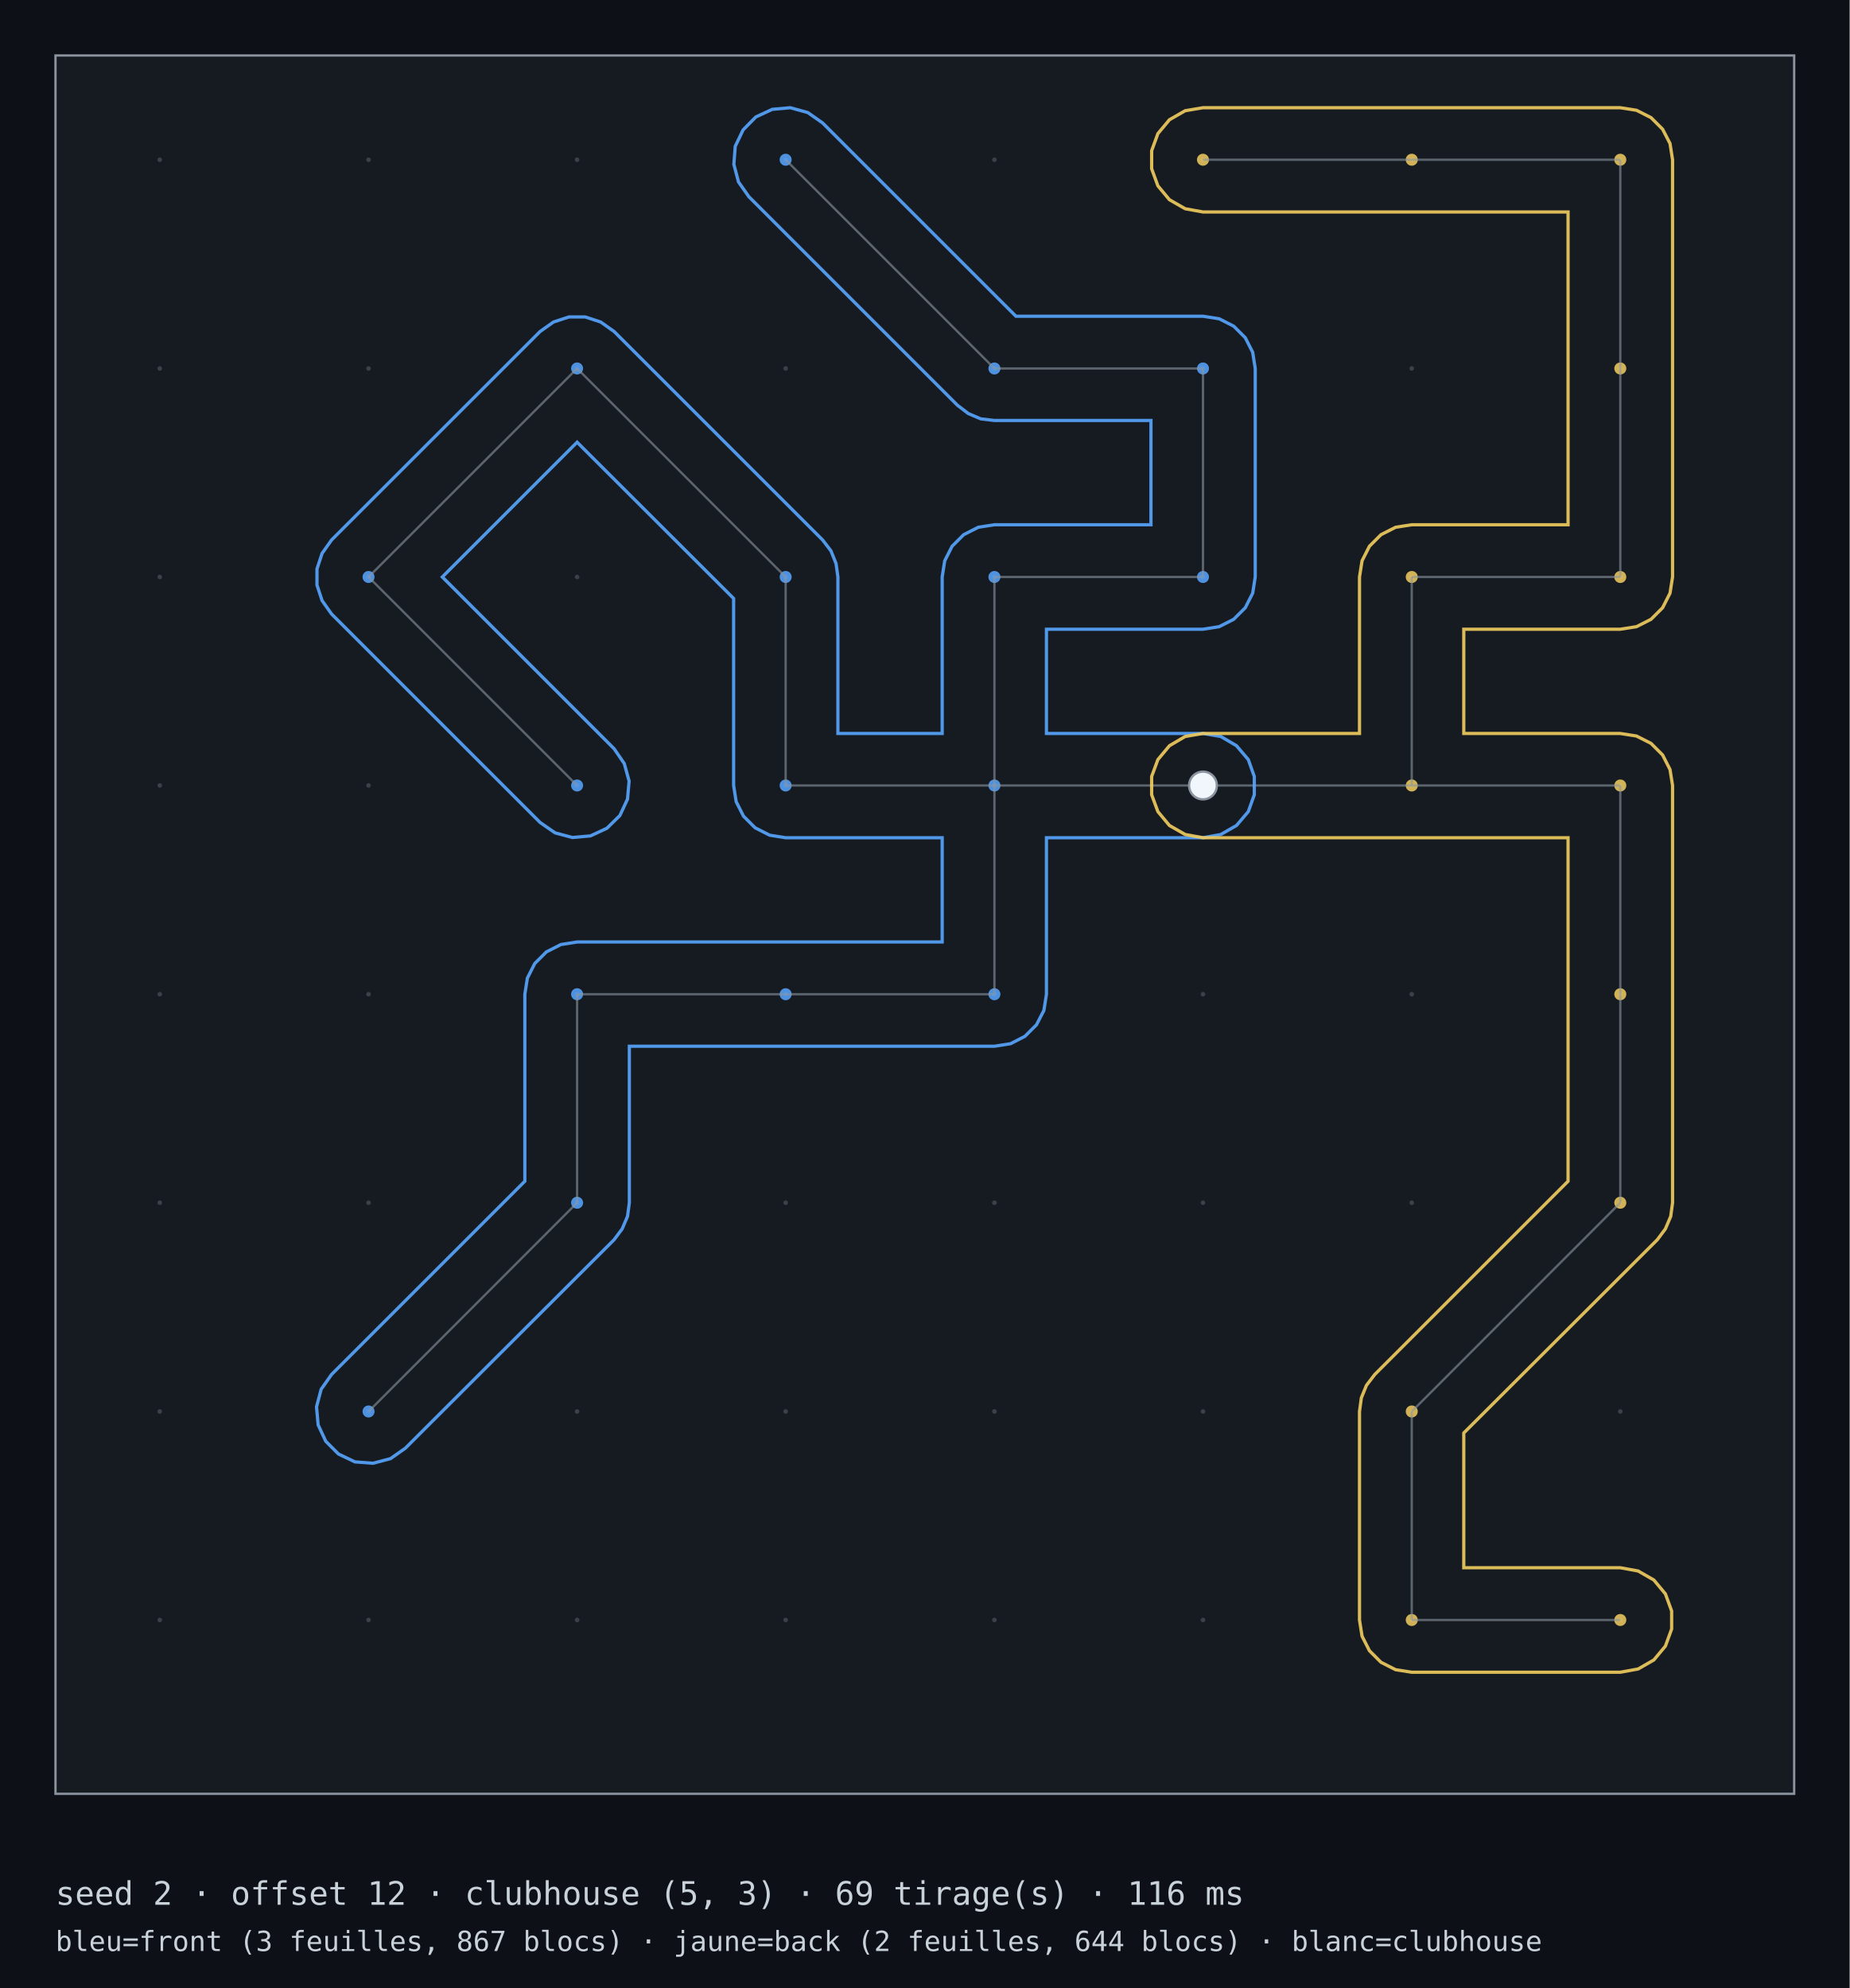
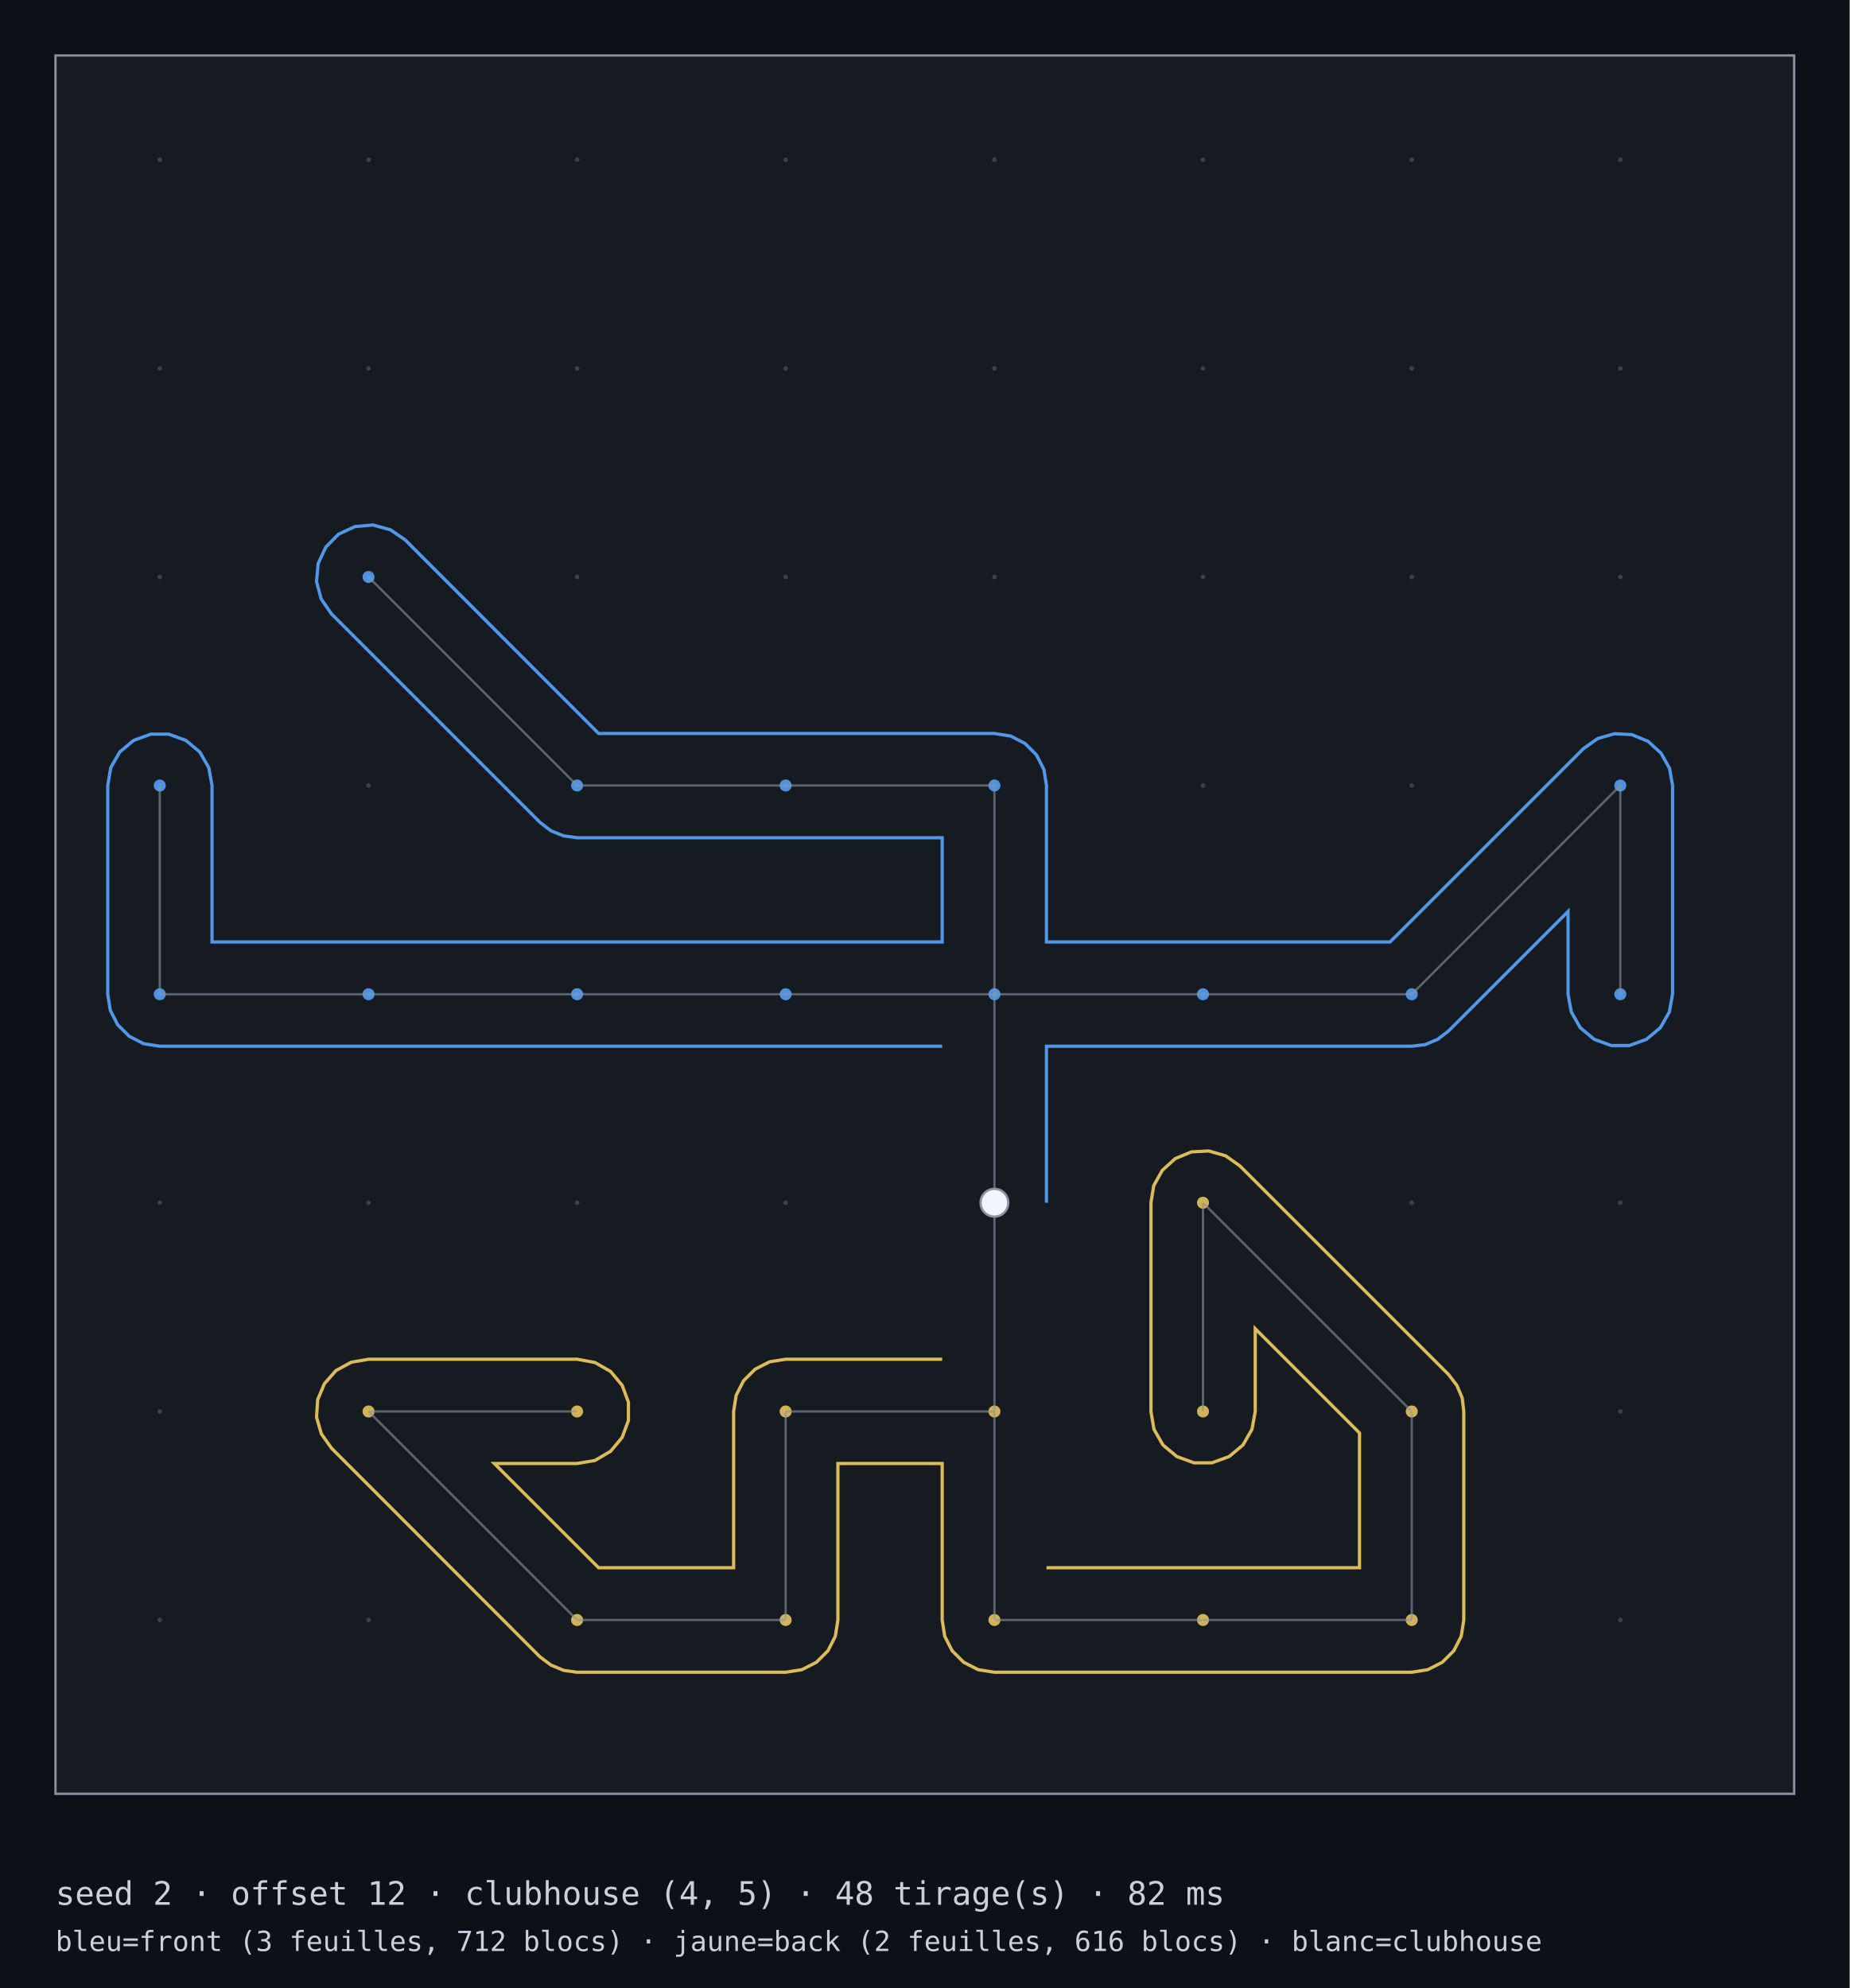
<svg xmlns="http://www.w3.org/2000/svg" width="800" height="860">
  <rect width="100%" height="100%" fill="#0d1117" />
  <rect x="24" y="24" width="752.0" height="752.0" fill="#161b22" stroke="#8b949e" />
  <style>text{font-family:monospace;fill:#c9d1d9}</style>
  <circle cx="69.1" cy="69.1" r="1.0" fill="#3b4049" />
  <circle cx="69.1" cy="159.4" r="1.0" fill="#3b4049" />
  <circle cx="69.1" cy="249.6" r="1.0" fill="#3b4049" />
  <circle cx="69.1" cy="339.8" r="1.0" fill="#3b4049" />
  <circle cx="69.1" cy="430.1" r="1.0" fill="#3b4049" />
  <circle cx="69.1" cy="520.3" r="1.0" fill="#3b4049" />
  <circle cx="69.1" cy="610.6" r="1.0" fill="#3b4049" />
  <circle cx="69.1" cy="700.8" r="1.0" fill="#3b4049" />
  <circle cx="159.4" cy="69.1" r="1.0" fill="#3b4049" />
  <circle cx="159.4" cy="159.4" r="1.0" fill="#3b4049" />
  <circle cx="159.4" cy="249.6" r="1.0" fill="#3b4049" />
  <circle cx="159.4" cy="339.8" r="1.0" fill="#3b4049" />
  <circle cx="159.4" cy="430.1" r="1.0" fill="#3b4049" />
  <circle cx="159.4" cy="520.3" r="1.0" fill="#3b4049" />
  <circle cx="159.4" cy="610.6" r="1.0" fill="#3b4049" />
  <circle cx="159.4" cy="700.8" r="1.0" fill="#3b4049" />
  <circle cx="249.6" cy="69.1" r="1.0" fill="#3b4049" />
  <circle cx="249.6" cy="159.4" r="1.0" fill="#3b4049" />
  <circle cx="249.6" cy="249.6" r="1.0" fill="#3b4049" />
  <circle cx="249.6" cy="339.8" r="1.0" fill="#3b4049" />
  <circle cx="249.6" cy="430.1" r="1.0" fill="#3b4049" />
  <circle cx="249.6" cy="520.3" r="1.0" fill="#3b4049" />
  <circle cx="249.6" cy="610.6" r="1.0" fill="#3b4049" />
  <circle cx="249.6" cy="700.8" r="1.0" fill="#3b4049" />
  <circle cx="339.8" cy="69.1" r="1.0" fill="#3b4049" />
  <circle cx="339.8" cy="159.4" r="1.0" fill="#3b4049" />
  <circle cx="339.8" cy="249.6" r="1.0" fill="#3b4049" />
  <circle cx="339.8" cy="339.8" r="1.0" fill="#3b4049" />
  <circle cx="339.8" cy="430.1" r="1.0" fill="#3b4049" />
  <circle cx="339.8" cy="520.3" r="1.0" fill="#3b4049" />
  <circle cx="339.8" cy="610.6" r="1.0" fill="#3b4049" />
  <circle cx="339.8" cy="700.8" r="1.0" fill="#3b4049" />
  <circle cx="430.1" cy="69.1" r="1.0" fill="#3b4049" />
  <circle cx="430.1" cy="159.4" r="1.0" fill="#3b4049" />
  <circle cx="430.1" cy="249.6" r="1.0" fill="#3b4049" />
  <circle cx="430.1" cy="339.8" r="1.0" fill="#3b4049" />
  <circle cx="430.1" cy="430.1" r="1.0" fill="#3b4049" />
  <circle cx="430.1" cy="520.3" r="1.0" fill="#3b4049" />
  <circle cx="430.1" cy="610.6" r="1.0" fill="#3b4049" />
  <circle cx="430.1" cy="700.8" r="1.0" fill="#3b4049" />
  <circle cx="520.3" cy="69.1" r="1.0" fill="#3b4049" />
  <circle cx="520.3" cy="159.4" r="1.0" fill="#3b4049" />
  <circle cx="520.3" cy="249.6" r="1.0" fill="#3b4049" />
  <circle cx="520.3" cy="339.8" r="1.0" fill="#3b4049" />
  <circle cx="520.3" cy="430.1" r="1.0" fill="#3b4049" />
  <circle cx="520.3" cy="520.3" r="1.0" fill="#3b4049" />
  <circle cx="520.3" cy="610.6" r="1.0" fill="#3b4049" />
  <circle cx="520.3" cy="700.8" r="1.0" fill="#3b4049" />
  <circle cx="610.6" cy="69.1" r="1.0" fill="#3b4049" />
  <circle cx="610.6" cy="159.4" r="1.0" fill="#3b4049" />
  <circle cx="610.6" cy="249.6" r="1.0" fill="#3b4049" />
  <circle cx="610.6" cy="339.8" r="1.0" fill="#3b4049" />
  <circle cx="610.6" cy="430.1" r="1.0" fill="#3b4049" />
  <circle cx="610.6" cy="520.3" r="1.0" fill="#3b4049" />
  <circle cx="610.6" cy="610.6" r="1.0" fill="#3b4049" />
  <circle cx="610.6" cy="700.8" r="1.0" fill="#3b4049" />
  <circle cx="700.8" cy="69.1" r="1.0" fill="#3b4049" />
  <circle cx="700.8" cy="159.4" r="1.0" fill="#3b4049" />
  <circle cx="700.8" cy="249.6" r="1.0" fill="#3b4049" />
  <circle cx="700.8" cy="339.8" r="1.0" fill="#3b4049" />
  <circle cx="700.8" cy="430.1" r="1.0" fill="#3b4049" />
  <circle cx="700.8" cy="520.3" r="1.0" fill="#3b4049" />
  <circle cx="700.8" cy="610.6" r="1.0" fill="#3b4049" />
  <circle cx="700.8" cy="700.8" r="1.0" fill="#3b4049" />
+   <circle cx="430.1" cy="430.1" r="2.6" fill="#58a6ff" fill-opacity="0.85" />
  <circle cx="430.1" cy="339.8" r="2.6" fill="#58a6ff" fill-opacity="0.85" />
-   <circle cx="430.1" cy="249.6" r="2.6" fill="#58a6ff" fill-opacity="0.85" />
+   <circle cx="339.8" cy="430.1" r="2.6" fill="#58a6ff" fill-opacity="0.85" />
+   <circle cx="520.3" cy="430.1" r="2.6" fill="#58a6ff" fill-opacity="0.85" />
+   <circle cx="610.6" cy="430.1" r="2.6" fill="#58a6ff" fill-opacity="0.85" />
+   <circle cx="700.8" cy="339.8" r="2.6" fill="#58a6ff" fill-opacity="0.85" />
+   <circle cx="700.8" cy="430.1" r="2.6" fill="#58a6ff" fill-opacity="0.85" />
+   <circle cx="249.6" cy="430.1" r="2.6" fill="#58a6ff" fill-opacity="0.85" />
+   <circle cx="159.4" cy="430.1" r="2.6" fill="#58a6ff" fill-opacity="0.85" />
+   <circle cx="69.1" cy="430.1" r="2.6" fill="#58a6ff" fill-opacity="0.85" />
+   <circle cx="69.1" cy="339.8" r="2.6" fill="#58a6ff" fill-opacity="0.85" />
  <circle cx="339.8" cy="339.8" r="2.6" fill="#58a6ff" fill-opacity="0.85" />
-   <circle cx="430.1" cy="430.1" r="2.6" fill="#58a6ff" fill-opacity="0.85" />
-   <circle cx="339.8" cy="430.1" r="2.6" fill="#58a6ff" fill-opacity="0.85" />
-   <circle cx="249.6" cy="430.1" r="2.6" fill="#58a6ff" fill-opacity="0.85" />
-   <circle cx="249.6" cy="520.3" r="2.6" fill="#58a6ff" fill-opacity="0.85" />
-   <circle cx="159.4" cy="610.6" r="2.6" fill="#58a6ff" fill-opacity="0.85" />
-   <circle cx="339.8" cy="249.6" r="2.6" fill="#58a6ff" fill-opacity="0.85" />
-   <circle cx="249.6" cy="159.4" r="2.6" fill="#58a6ff" fill-opacity="0.85" />
+   <circle cx="249.6" cy="339.8" r="2.6" fill="#58a6ff" fill-opacity="0.85" />
  <circle cx="159.4" cy="249.6" r="2.6" fill="#58a6ff" fill-opacity="0.85" />
-   <circle cx="249.6" cy="339.8" r="2.6" fill="#58a6ff" fill-opacity="0.85" />
-   <circle cx="520.3" cy="249.6" r="2.6" fill="#58a6ff" fill-opacity="0.85" />
-   <circle cx="520.3" cy="159.4" r="2.6" fill="#58a6ff" fill-opacity="0.85" />
-   <circle cx="430.1" cy="159.4" r="2.6" fill="#58a6ff" fill-opacity="0.85" />
-   <circle cx="339.8" cy="69.1" r="2.6" fill="#58a6ff" fill-opacity="0.85" />
-   <circle cx="610.6" cy="339.8" r="2.6" fill="#f2cc60" fill-opacity="0.85" />
-   <circle cx="610.6" cy="249.6" r="2.6" fill="#f2cc60" fill-opacity="0.85" />
-   <circle cx="700.8" cy="339.8" r="2.6" fill="#f2cc60" fill-opacity="0.85" />
-   <circle cx="700.8" cy="430.1" r="2.6" fill="#f2cc60" fill-opacity="0.85" />
-   <circle cx="700.8" cy="520.3" r="2.6" fill="#f2cc60" fill-opacity="0.85" />
+   <circle cx="430.1" cy="610.6" r="2.6" fill="#f2cc60" fill-opacity="0.85" />
+   <circle cx="339.8" cy="610.6" r="2.6" fill="#f2cc60" fill-opacity="0.85" />
+   <circle cx="430.1" cy="700.8" r="2.6" fill="#f2cc60" fill-opacity="0.85" />
+   <circle cx="520.3" cy="700.8" r="2.6" fill="#f2cc60" fill-opacity="0.85" />
+   <circle cx="610.6" cy="700.8" r="2.6" fill="#f2cc60" fill-opacity="0.85" />
  <circle cx="610.6" cy="610.6" r="2.6" fill="#f2cc60" fill-opacity="0.85" />
-   <circle cx="610.6" cy="700.8" r="2.6" fill="#f2cc60" fill-opacity="0.85" />
-   <circle cx="700.8" cy="700.8" r="2.6" fill="#f2cc60" fill-opacity="0.85" />
-   <circle cx="700.8" cy="249.6" r="2.6" fill="#f2cc60" fill-opacity="0.85" />
-   <circle cx="700.8" cy="159.4" r="2.6" fill="#f2cc60" fill-opacity="0.85" />
-   <circle cx="700.8" cy="69.1" r="2.6" fill="#f2cc60" fill-opacity="0.85" />
-   <circle cx="610.6" cy="69.1" r="2.6" fill="#f2cc60" fill-opacity="0.85" />
-   <circle cx="520.3" cy="69.1" r="2.6" fill="#f2cc60" fill-opacity="0.85" />
-   <line x1="520.3" y1="339.8" x2="430.1" y2="339.8" stroke="#8b949e" stroke-width="1.0" stroke-opacity="0.6" />
-   <line x1="520.3" y1="339.8" x2="610.6" y2="339.8" stroke="#8b949e" stroke-width="1.0" stroke-opacity="0.6" />
-   <line x1="430.1" y1="339.8" x2="430.1" y2="249.6" stroke="#8b949e" stroke-width="1.0" stroke-opacity="0.6" />
-   <line x1="610.6" y1="339.8" x2="610.6" y2="249.6" stroke="#8b949e" stroke-width="1.0" stroke-opacity="0.6" />
-   <line x1="430.1" y1="249.6" x2="520.3" y2="249.6" stroke="#8b949e" stroke-width="1.0" stroke-opacity="0.6" />
-   <line x1="610.6" y1="249.6" x2="700.8" y2="249.6" stroke="#8b949e" stroke-width="1.0" stroke-opacity="0.6" />
-   <line x1="520.3" y1="249.6" x2="520.3" y2="159.4" stroke="#8b949e" stroke-width="1.0" stroke-opacity="0.6" />
-   <line x1="700.8" y1="249.6" x2="700.8" y2="159.4" stroke="#8b949e" stroke-width="1.0" stroke-opacity="0.6" />
-   <line x1="520.3" y1="159.4" x2="430.1" y2="159.4" stroke="#8b949e" stroke-width="1.0" stroke-opacity="0.6" />
-   <line x1="700.8" y1="159.4" x2="700.8" y2="69.1" stroke="#8b949e" stroke-width="1.0" stroke-opacity="0.6" />
-   <line x1="430.1" y1="159.4" x2="339.8" y2="69.1" stroke="#8b949e" stroke-width="1.0" stroke-opacity="0.6" />
-   <line x1="700.8" y1="69.1" x2="610.6" y2="69.1" stroke="#8b949e" stroke-width="1.0" stroke-opacity="0.6" />
-   <line x1="610.6" y1="69.1" x2="520.3" y2="69.1" stroke="#8b949e" stroke-width="1.0" stroke-opacity="0.6" />
+   <circle cx="520.3" cy="520.3" r="2.6" fill="#f2cc60" fill-opacity="0.85" />
+   <circle cx="520.3" cy="610.6" r="2.6" fill="#f2cc60" fill-opacity="0.85" />
+   <circle cx="339.8" cy="700.8" r="2.6" fill="#f2cc60" fill-opacity="0.85" />
+   <circle cx="249.6" cy="700.8" r="2.6" fill="#f2cc60" fill-opacity="0.85" />
+   <circle cx="159.4" cy="610.6" r="2.6" fill="#f2cc60" fill-opacity="0.85" />
+   <circle cx="249.6" cy="610.6" r="2.6" fill="#f2cc60" fill-opacity="0.85" />
+   <line x1="430.1" y1="520.3" x2="430.1" y2="430.1" stroke="#8b949e" stroke-width="1.0" stroke-opacity="0.6" />
+   <line x1="430.1" y1="520.3" x2="430.1" y2="610.6" stroke="#8b949e" stroke-width="1.0" stroke-opacity="0.6" />
+   <line x1="430.1" y1="430.1" x2="430.1" y2="339.8" stroke="#8b949e" stroke-width="1.0" stroke-opacity="0.6" />
+   <line x1="430.1" y1="610.6" x2="339.8" y2="610.6" stroke="#8b949e" stroke-width="1.0" stroke-opacity="0.6" />
  <line x1="430.1" y1="339.8" x2="339.8" y2="339.8" stroke="#8b949e" stroke-width="1.0" stroke-opacity="0.6" />
-   <line x1="339.8" y1="339.8" x2="339.8" y2="249.6" stroke="#8b949e" stroke-width="1.0" stroke-opacity="0.6" />
-   <line x1="610.6" y1="339.8" x2="700.8" y2="339.8" stroke="#8b949e" stroke-width="1.0" stroke-opacity="0.6" />
-   <line x1="339.8" y1="249.6" x2="249.6" y2="159.4" stroke="#8b949e" stroke-width="1.0" stroke-opacity="0.6" />
-   <line x1="700.8" y1="339.8" x2="700.8" y2="430.1" stroke="#8b949e" stroke-width="1.0" stroke-opacity="0.6" />
-   <line x1="249.6" y1="159.4" x2="159.4" y2="249.6" stroke="#8b949e" stroke-width="1.0" stroke-opacity="0.6" />
-   <line x1="700.8" y1="430.1" x2="700.8" y2="520.3" stroke="#8b949e" stroke-width="1.0" stroke-opacity="0.6" />
-   <line x1="159.4" y1="249.6" x2="249.6" y2="339.8" stroke="#8b949e" stroke-width="1.0" stroke-opacity="0.6" />
-   <line x1="700.8" y1="520.3" x2="610.6" y2="610.6" stroke="#8b949e" stroke-width="1.0" stroke-opacity="0.6" />
-   <line x1="610.6" y1="610.6" x2="610.6" y2="700.8" stroke="#8b949e" stroke-width="1.0" stroke-opacity="0.6" />
-   <line x1="430.1" y1="339.8" x2="430.1" y2="430.1" stroke="#8b949e" stroke-width="1.0" stroke-opacity="0.6" />
-   <line x1="610.6" y1="700.8" x2="700.8" y2="700.8" stroke="#8b949e" stroke-width="1.0" stroke-opacity="0.6" />
+   <line x1="339.8" y1="610.6" x2="339.8" y2="700.8" stroke="#8b949e" stroke-width="1.0" stroke-opacity="0.6" />
+   <line x1="339.8" y1="339.8" x2="249.6" y2="339.8" stroke="#8b949e" stroke-width="1.0" stroke-opacity="0.6" />
+   <line x1="339.8" y1="700.8" x2="249.6" y2="700.8" stroke="#8b949e" stroke-width="1.0" stroke-opacity="0.6" />
+   <line x1="249.6" y1="339.8" x2="159.4" y2="249.6" stroke="#8b949e" stroke-width="1.0" stroke-opacity="0.6" />
+   <line x1="249.6" y1="700.8" x2="159.4" y2="610.6" stroke="#8b949e" stroke-width="1.0" stroke-opacity="0.6" />
+   <line x1="159.4" y1="610.6" x2="249.6" y2="610.6" stroke="#8b949e" stroke-width="1.0" stroke-opacity="0.6" />
  <line x1="430.1" y1="430.1" x2="339.8" y2="430.1" stroke="#8b949e" stroke-width="1.0" stroke-opacity="0.6" />
  <line x1="339.8" y1="430.1" x2="249.6" y2="430.1" stroke="#8b949e" stroke-width="1.0" stroke-opacity="0.6" />
-   <line x1="249.6" y1="430.1" x2="249.6" y2="520.3" stroke="#8b949e" stroke-width="1.0" stroke-opacity="0.6" />
-   <line x1="249.6" y1="520.3" x2="159.4" y2="610.6" stroke="#8b949e" stroke-width="1.0" stroke-opacity="0.6" />
-   <polygon points="520.3,362.4 528.0,361.0 534.8,357.1 539.9,351.1 542.5,343.8 542.5,335.9 539.9,328.6 534.8,322.6 528.0,318.6 520.3,317.3 452.6,317.3 452.6,272.2 520.3,272.2 527.3,271.1 533.6,267.9 538.6,262.9 541.8,256.6 542.9,249.6 542.9,159.4 541.8,152.4 538.6,146.1 533.6,141.1 527.3,137.9 520.3,136.8 439.4,136.8 355.8,53.2 349.4,48.7 341.8,46.6 334.0,47.3 326.9,50.6 321.4,56.2 318.0,63.3 317.4,71.1 319.4,78.7 323.9,85.1 414.1,175.3 418.8,178.9 424.2,181.2 430.1,181.9 497.8,181.9 497.8,227.0 430.1,227.0 423.1,228.1 416.8,231.3 411.8,236.3 408.6,242.6 407.5,249.6 407.5,317.3 362.4,317.3 362.4,249.6 361.6,243.8 359.4,238.3 355.8,233.6 265.6,143.4 259.8,139.3 253.1,137.1 246.1,137.1 239.4,139.3 233.6,143.4 143.4,233.6 139.3,239.4 137.1,246.1 137.1,253.1 139.3,259.8 143.4,265.6 233.6,355.8 240.1,360.3 247.6,362.3 255.4,361.6 262.5,358.3 268.1,352.8 271.4,345.7 272.1,337.9 270.0,330.3 265.6,323.9 191.3,249.6 249.6,191.3 317.3,258.9 317.3,339.8 318.4,346.8 321.6,353.1 326.6,358.1 332.9,361.3 339.8,362.4 407.5,362.4 407.5,407.5 249.6,407.5 242.6,408.6 236.3,411.8 231.3,416.8 228.1,423.1 227.0,430.1 227.0,511.0 143.4,594.6 138.9,601.0 136.9,608.6 137.6,616.4 140.9,623.5 146.4,629.0 153.5,632.4 161.3,633.0 168.9,631.0 175.3,626.5 265.6,536.3 269.1,531.6 271.4,526.2 272.2,520.3 272.2,452.6 430.1,452.6 437.1,451.5 443.3,448.3 448.3,443.3 451.5,437.1 452.6,430.1 452.6,362.4" fill="none" stroke="#58a6ff" stroke-width="1.4" stroke-opacity="0.9" />
-   <polygon points="520.3,317.3 512.6,318.6 505.8,322.6 500.8,328.6 498.1,335.9 498.1,343.8 500.8,351.1 505.8,357.1 512.6,361.0 520.3,362.4 678.2,362.4 678.2,511.0 594.6,594.6 591.0,599.3 588.8,604.7 588.0,610.6 588.0,700.8 589.1,707.8 592.3,714.1 597.3,719.1 603.6,722.3 610.6,723.4 700.8,723.4 708.5,722.0 715.3,718.1 720.3,712.1 723.0,704.7 723.0,696.9 720.3,689.5 715.3,683.5 708.5,679.6 700.8,678.2 633.1,678.2 633.1,619.9 716.8,536.3 720.3,531.6 722.6,526.2 723.4,520.3 723.4,339.8 722.3,332.9 719.1,326.6 714.1,321.6 707.8,318.4 700.8,317.3 633.1,317.3 633.1,272.2 700.8,272.2 707.8,271.1 714.1,267.9 719.1,262.9 722.3,256.6 723.4,249.6 723.4,69.1 722.3,62.1 719.1,55.9 714.1,50.9 707.8,47.7 700.8,46.6 520.3,46.6 512.6,47.9 505.8,51.8 500.8,57.8 498.1,65.2 498.1,73.0 500.8,80.4 505.8,86.4 512.6,90.3 520.3,91.7 678.2,91.7 678.2,227.0 610.6,227.0 603.6,228.1 597.3,231.3 592.3,236.3 589.1,242.6 588.0,249.6 588.0,317.3" fill="none" stroke="#f2cc60" stroke-width="1.4" stroke-opacity="0.9" />
-   <circle cx="520.3" cy="339.8" r="6" fill="#f0f6fc" stroke="#8b949e" />
-   <text x="24" y="824" font-size="14">seed 2 · offset 12 · clubhouse (5, 3) · 69 tirage(s) · 116 ms</text>
-   <text x="24" y="844" font-size="12">bleu=front (3 feuilles, 867 blocs) · jaune=back (2 feuilles, 644 blocs) · blanc=clubhouse</text>
+   <line x1="430.1" y1="610.6" x2="430.1" y2="700.8" stroke="#8b949e" stroke-width="1.0" stroke-opacity="0.6" />
+   <line x1="249.6" y1="430.1" x2="159.4" y2="430.1" stroke="#8b949e" stroke-width="1.0" stroke-opacity="0.6" />
+   <line x1="430.1" y1="700.8" x2="520.3" y2="700.8" stroke="#8b949e" stroke-width="1.0" stroke-opacity="0.6" />
+   <line x1="159.4" y1="430.1" x2="69.1" y2="430.1" stroke="#8b949e" stroke-width="1.0" stroke-opacity="0.6" />
+   <line x1="520.3" y1="700.8" x2="610.6" y2="700.8" stroke="#8b949e" stroke-width="1.0" stroke-opacity="0.6" />
+   <line x1="69.1" y1="430.1" x2="69.1" y2="339.8" stroke="#8b949e" stroke-width="1.0" stroke-opacity="0.6" />
+   <line x1="610.6" y1="700.8" x2="610.6" y2="610.6" stroke="#8b949e" stroke-width="1.0" stroke-opacity="0.6" />
+   <line x1="610.6" y1="610.6" x2="520.3" y2="520.3" stroke="#8b949e" stroke-width="1.0" stroke-opacity="0.6" />
+   <line x1="430.1" y1="430.1" x2="520.3" y2="430.1" stroke="#8b949e" stroke-width="1.0" stroke-opacity="0.6" />
+   <line x1="520.3" y1="520.3" x2="520.3" y2="610.6" stroke="#8b949e" stroke-width="1.0" stroke-opacity="0.6" />
+   <line x1="520.3" y1="430.1" x2="610.6" y2="430.1" stroke="#8b949e" stroke-width="1.0" stroke-opacity="0.6" />
+   <line x1="610.6" y1="430.1" x2="700.8" y2="339.8" stroke="#8b949e" stroke-width="1.0" stroke-opacity="0.6" />
+   <line x1="700.8" y1="339.8" x2="700.8" y2="430.1" stroke="#8b949e" stroke-width="1.0" stroke-opacity="0.6" />
+   <polyline points="452.6,520.3 452.6,452.6 610.6,452.6 616.4,451.9 621.8,449.6 626.5,446.0 678.2,394.3 678.2,430.1 679.6,437.8 683.5,444.6 689.5,449.6 696.9,452.3 704.7,452.3 712.1,449.6 718.1,444.6 722.0,437.8 723.4,430.1 723.4,339.8 722.1,332.4 718.4,325.8 712.8,320.7 705.8,317.8 698.3,317.4 691.0,319.5 684.8,323.9 601.2,407.5 452.6,407.5 452.6,339.8 451.5,332.9 448.3,326.6 443.3,321.6 437.1,318.4 430.1,317.3 258.9,317.3 175.3,233.6 168.9,229.2 161.3,227.1 153.5,227.8 146.4,231.1 140.9,236.7 137.6,243.8 136.9,251.6 138.9,259.1 143.4,265.6 233.6,355.8 238.3,359.4 243.8,361.6 249.6,362.4 407.5,362.4 407.5,407.5 91.7,407.5 91.7,339.8 90.3,332.1 86.4,325.3 80.4,320.3 73.0,317.6 65.2,317.6 57.8,320.3 51.8,325.3 47.9,332.1 46.6,339.8 46.6,430.1 47.7,437.1 50.9,443.3 55.9,448.3 62.1,451.5 69.1,452.6 407.5,452.6" fill="none" stroke="#58a6ff" stroke-width="1.4" stroke-opacity="0.9" />
+   <polyline points="407.5,588.0 339.8,588.0 332.9,589.1 326.6,592.3 321.6,597.3 318.4,603.6 317.3,610.6 317.3,678.2 258.9,678.2 213.8,633.1 249.6,633.1 257.3,631.8 264.1,627.8 269.1,621.8 271.8,614.5 271.8,606.6 269.1,599.3 264.1,593.3 257.3,589.4 249.6,588.0 159.4,588.0 151.9,589.3 145.3,592.9 140.3,598.6 137.4,605.5 136.9,613.1 139.0,620.3 143.4,626.5 233.6,716.8 238.3,720.3 243.8,722.6 249.6,723.4 339.8,723.4 346.8,722.3 353.1,719.1 358.1,714.1 361.3,707.8 362.4,700.8 362.4,633.1 407.5,633.1 407.5,700.8 408.6,707.8 411.8,714.1 416.8,719.1 423.1,722.3 430.1,723.4 610.6,723.4 617.5,722.3 623.8,719.1 628.8,714.1 632.0,707.8 633.1,700.8 633.1,610.6 632.4,604.7 630.1,599.3 626.5,594.6 536.3,504.4 530.1,500.0 522.8,497.9 515.3,498.3 508.3,501.2 502.7,506.3 499.0,512.9 497.8,520.3 497.8,610.6 499.1,618.3 503.0,625.1 509.0,630.1 516.4,632.8 524.2,632.8 531.6,630.1 537.6,625.1 541.5,618.3 542.9,610.6 542.9,574.8 588.0,619.9 588.0,678.2 452.6,678.2" fill="none" stroke="#f2cc60" stroke-width="1.4" stroke-opacity="0.9" />
+   <circle cx="430.1" cy="520.3" r="6" fill="#f0f6fc" stroke="#8b949e" />
+   <text x="24" y="824" font-size="14">seed 2 · offset 12 · clubhouse (4, 5) · 48 tirage(s) · 82 ms</text>
+   <text x="24" y="844" font-size="12">bleu=front (3 feuilles, 712 blocs) · jaune=back (2 feuilles, 616 blocs) · blanc=clubhouse</text>
</svg>
